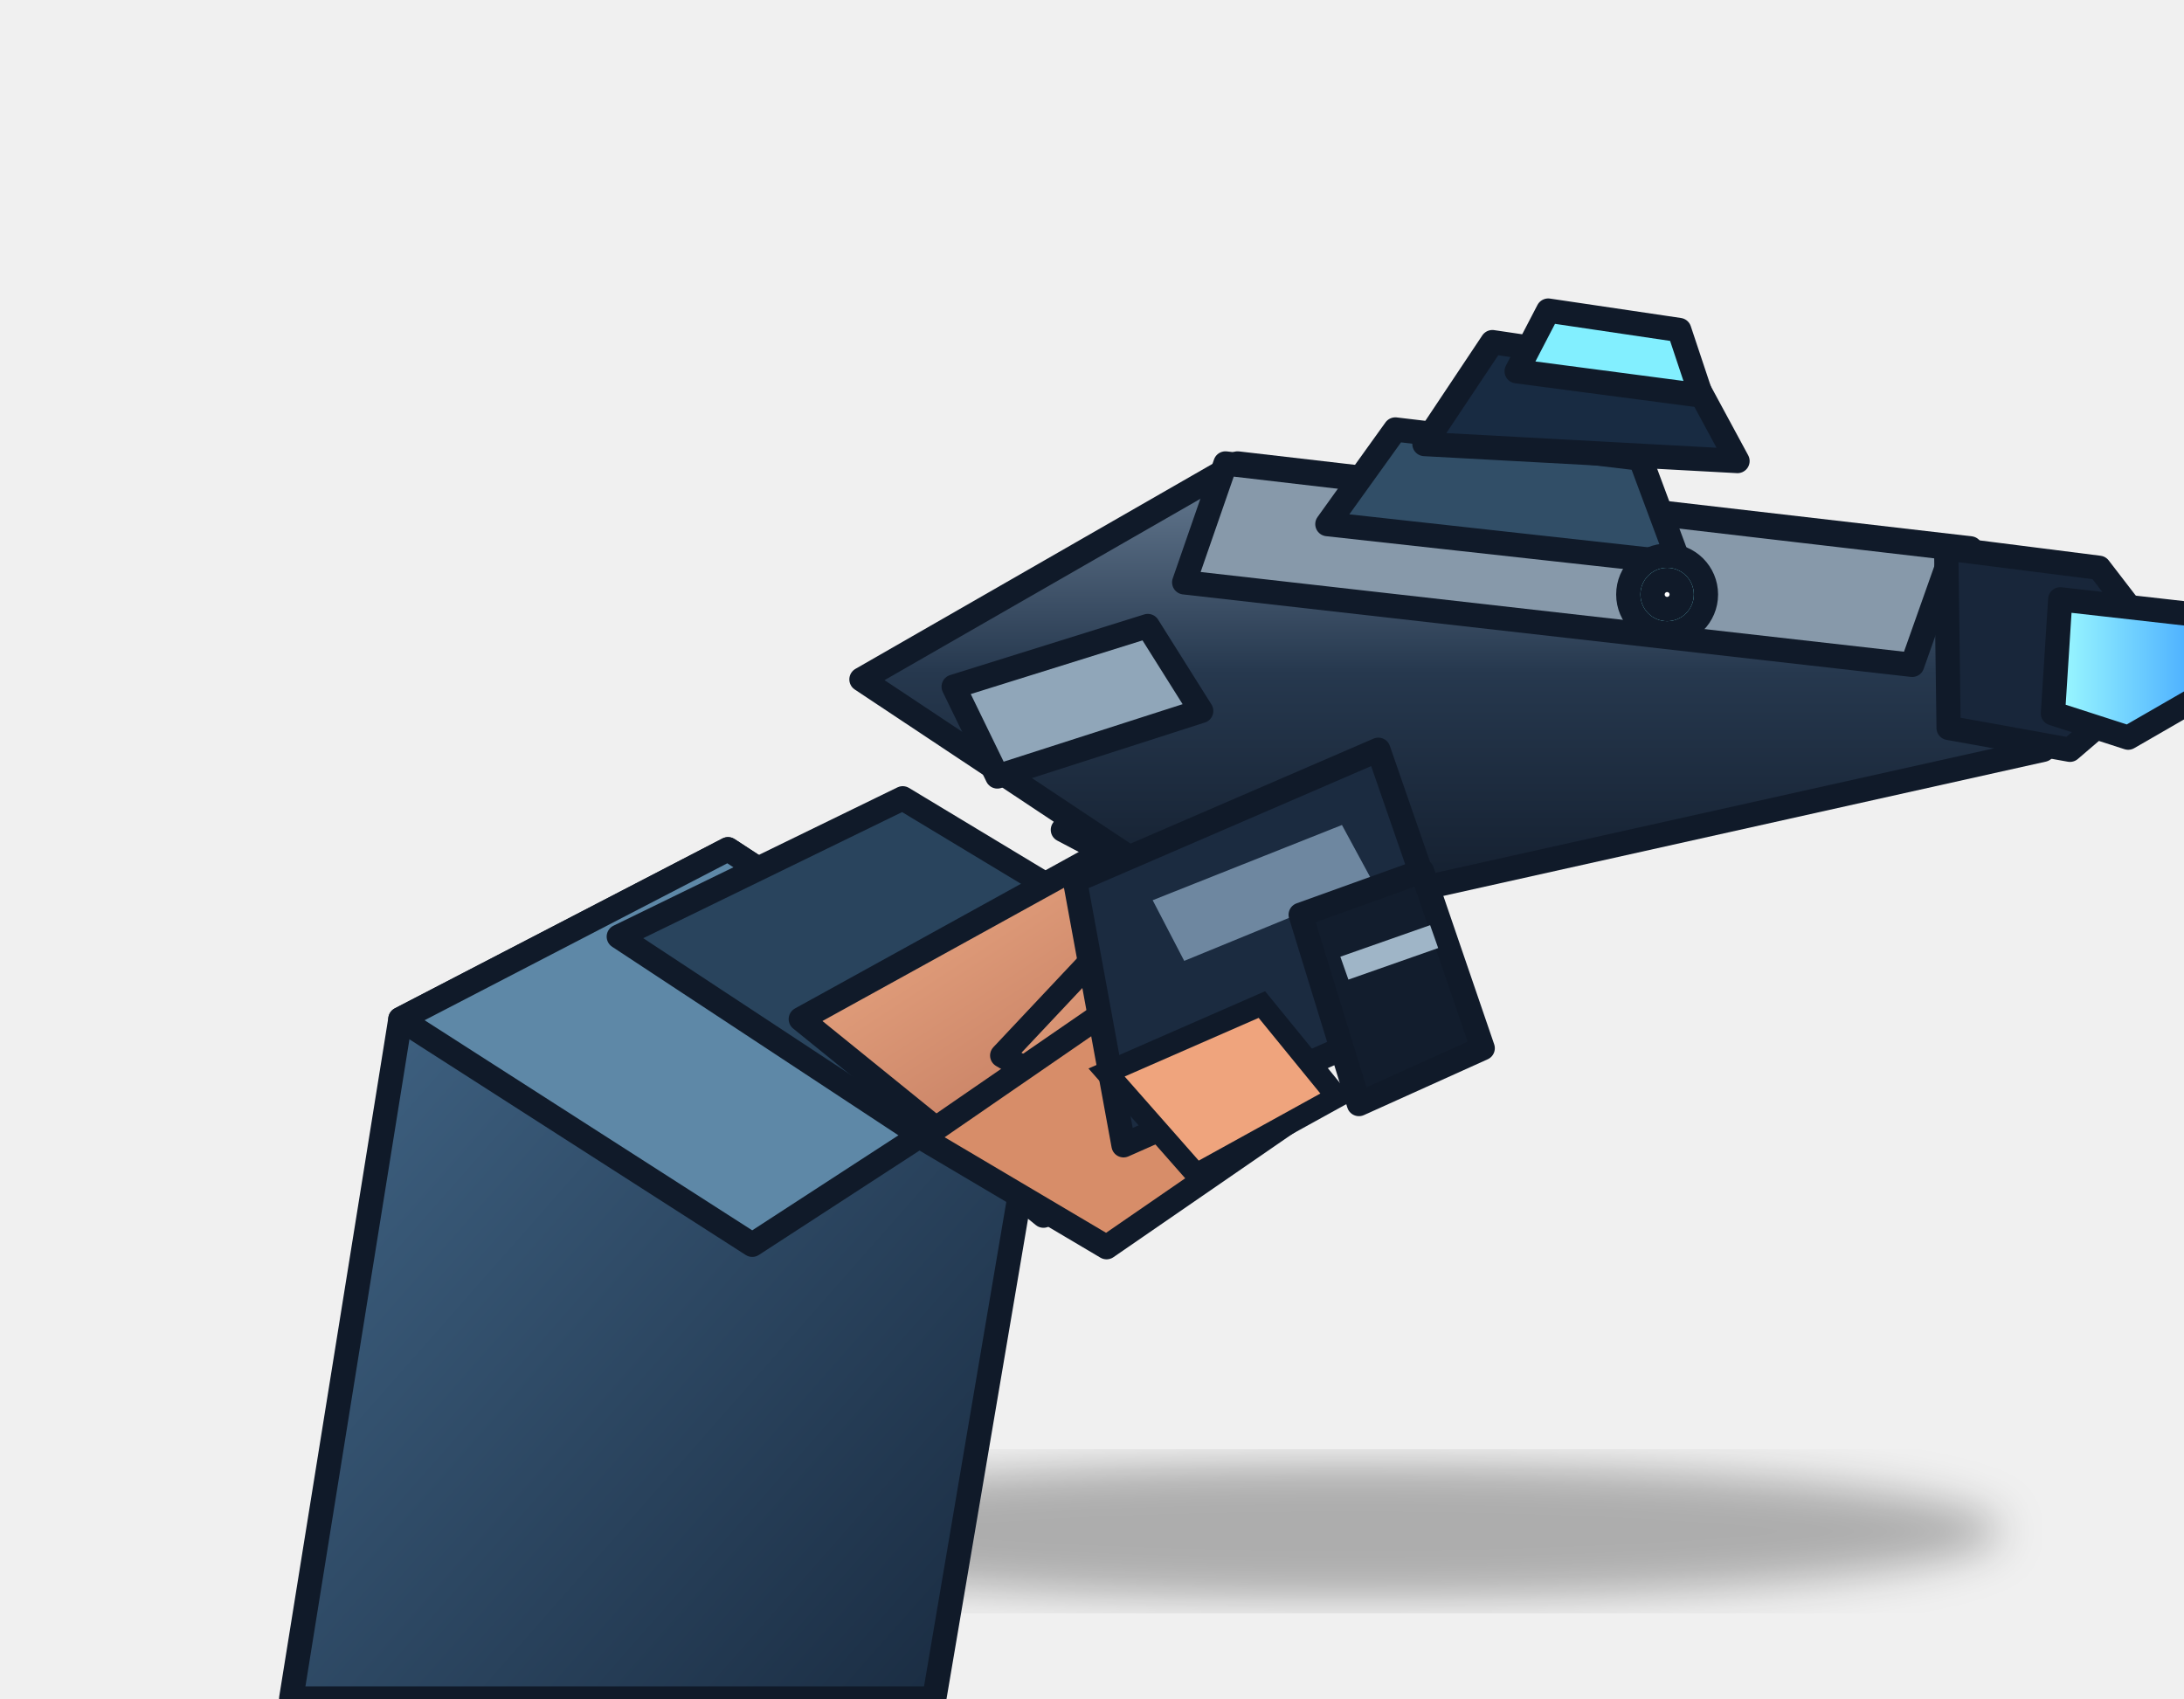
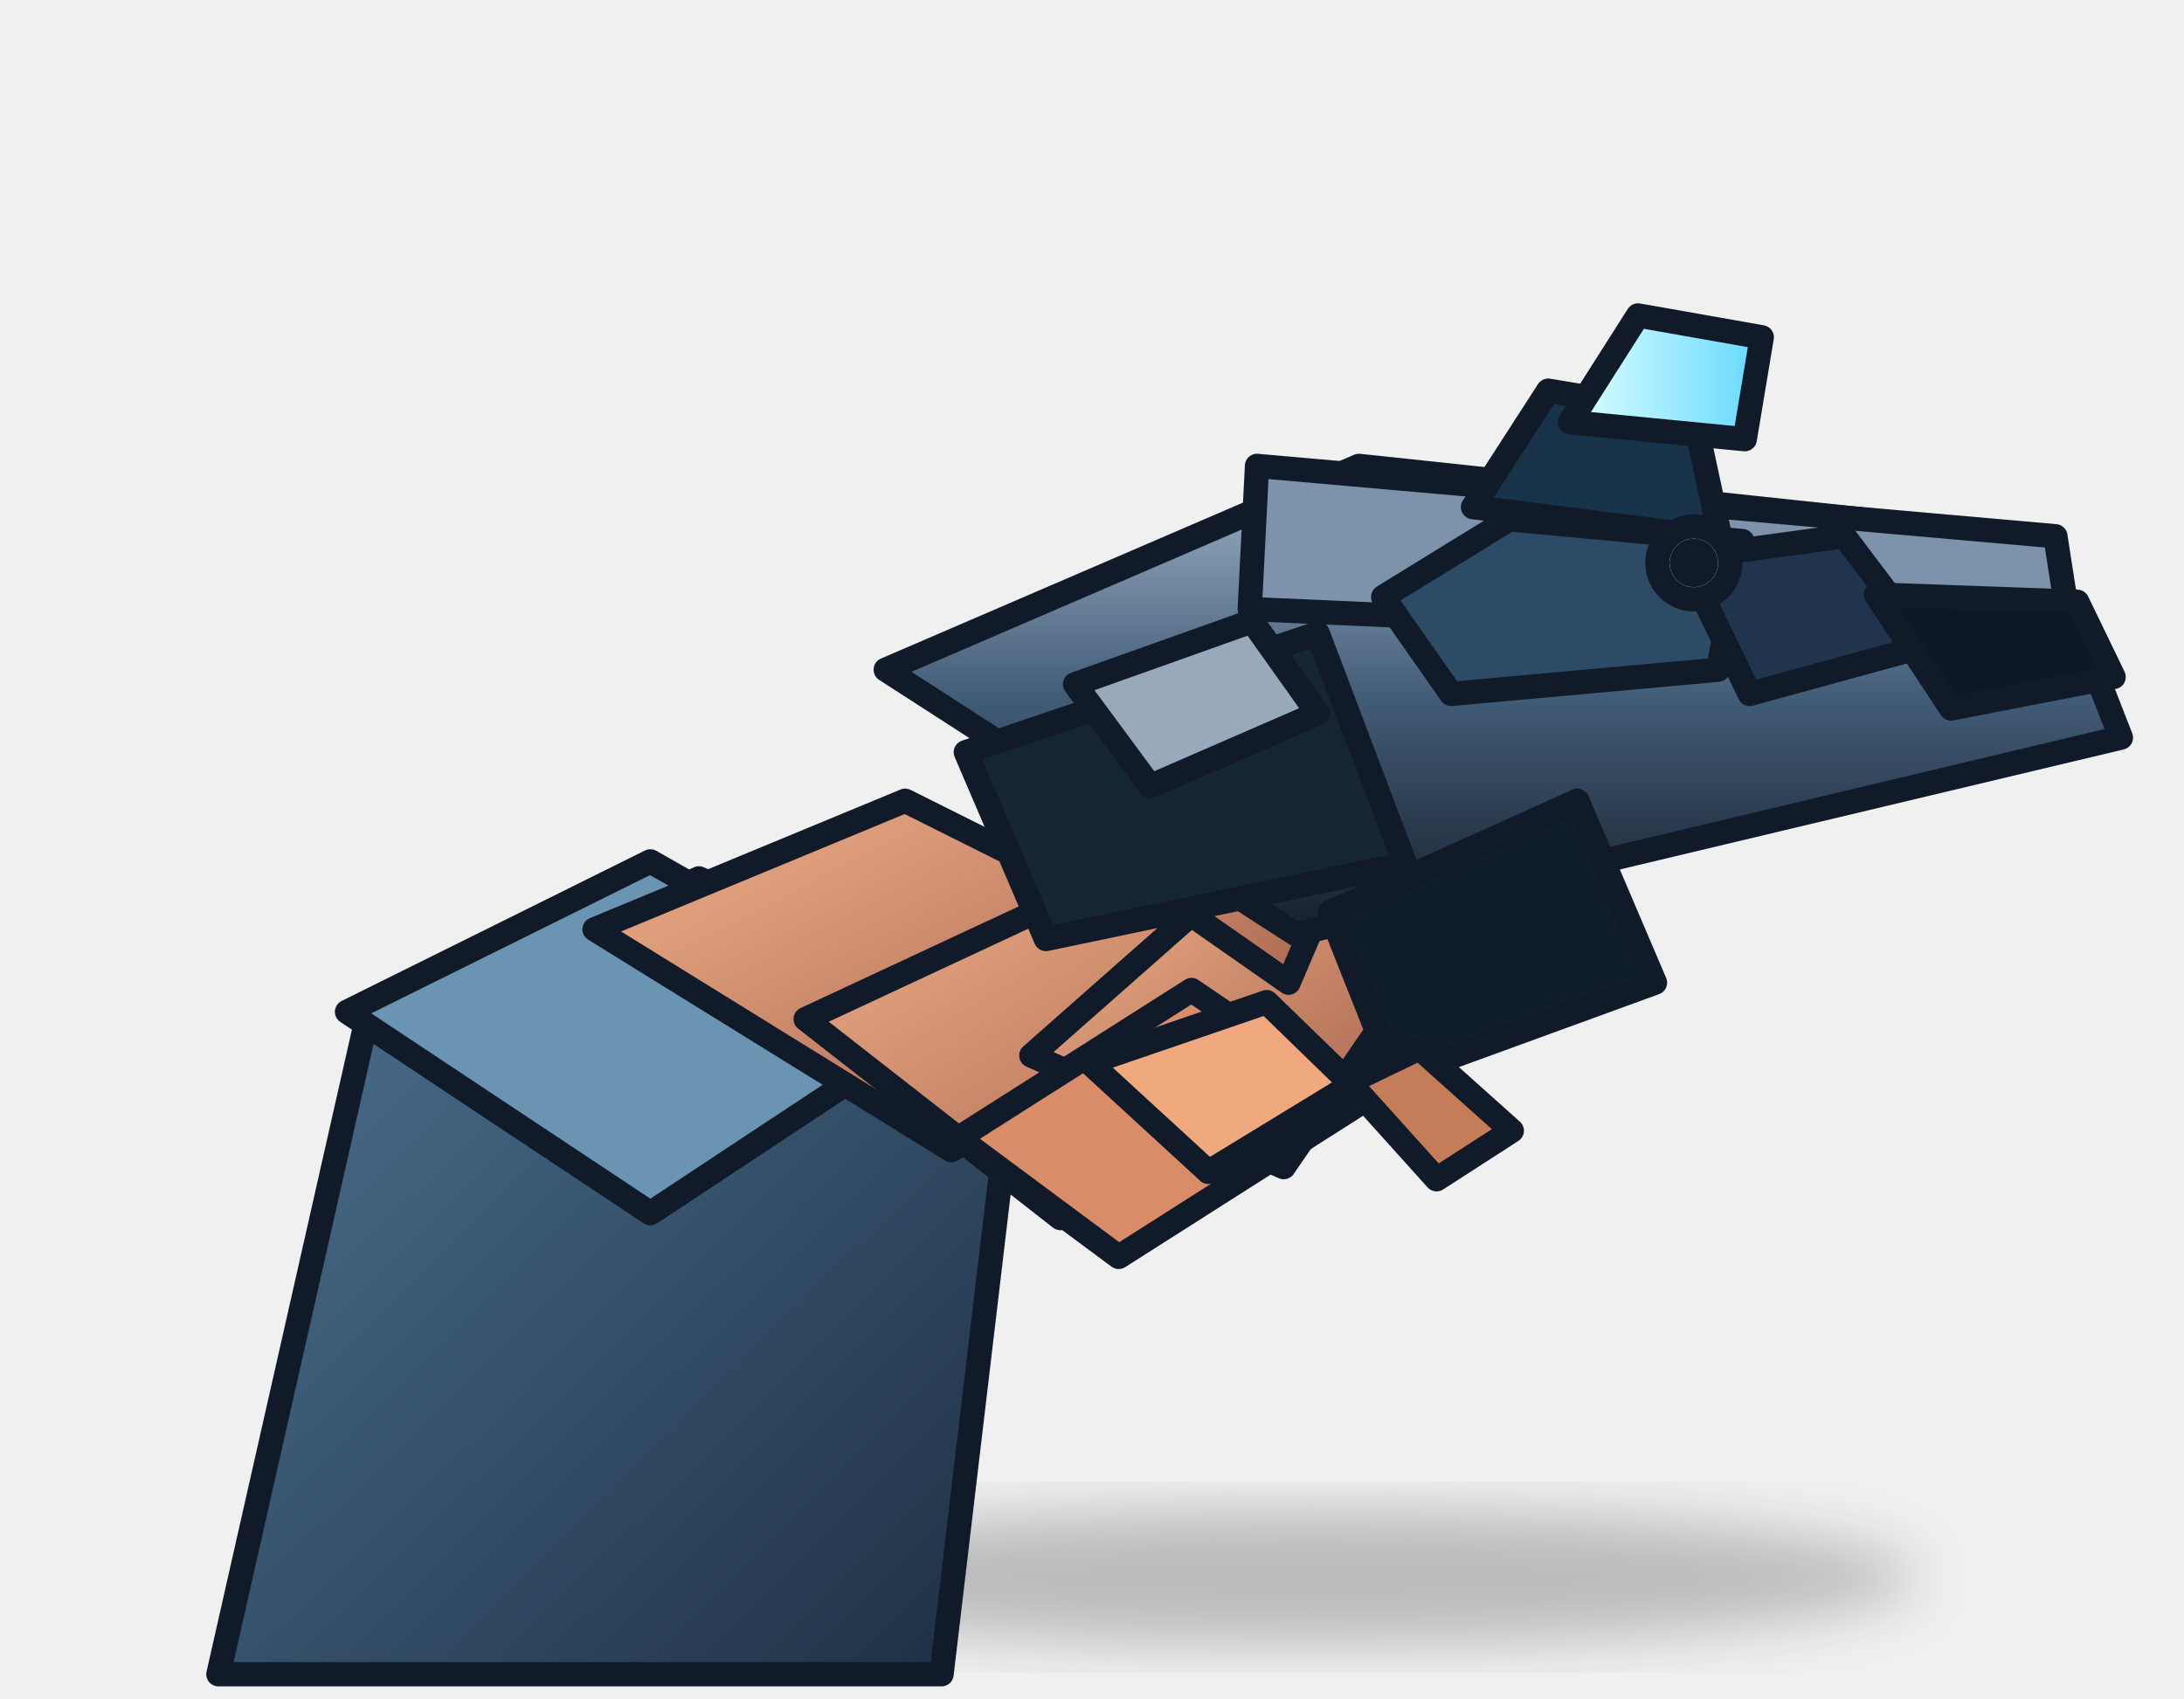
<svg xmlns="http://www.w3.org/2000/svg" viewBox="0 0 900 700">
  <defs>
-     <linearGradient id="skin" x1="0" y1="0" x2="1" y2="1">
-       <stop stop-color="#f2b18a" />
-       <stop offset="1" stop-color="#a75c48" />
+     <linearGradient id="sleeve" x1="0" x2="1" y1="0" y2="1">
+       <stop offset="0" stop-color="#4f7695" />
+       <stop offset="1" stop-color="#1d2d42" />
    </linearGradient>
-     <linearGradient id="sleeve" x1="0" y1="0" x2="1" y2="1">
-       <stop stop-color="#456b8d" />
-       <stop offset="1" stop-color="#17283d" />
+     <linearGradient id="skin" x1="0" x2="1" y1="0" y2="1">
+       <stop offset="0" stop-color="#f2b18a" />
+       <stop offset="1" stop-color="#9e5d48" />
    </linearGradient>
-     <linearGradient id="gun" x1="0" y1="0" x2="0" y2="1">
-       <stop stop-color="#687d94" />
-       <stop offset=".45" stop-color="#26384e" />
-       <stop offset="1" stop-color="#111b2a" />
+     <linearGradient id="metal" x1="0" x2="0" y1="0" y2="1">
+       <stop offset="0" stop-color="#a1b5c9" />
+       <stop offset="0.5" stop-color="#415b77" />
+       <stop offset="1" stop-color="#171f2a" />
    </linearGradient>
-     <linearGradient id="glow">
-       <stop stop-color="#9ffcff" />
-       <stop offset="1" stop-color="#268cff" />
+     <linearGradient id="glow" x1="0" x2="1">
+       <stop offset="0" stop-color="#dfffff" />
+       <stop offset="1" stop-color="#65d9ff" />
    </linearGradient>
-     <filter id="shadow">
-       <feGaussianBlur stdDeviation="9" />
+     <filter id="shadow" x="-20%" y="-20%" width="140%" height="140%">
+       <feGaussianBlur stdDeviation="12" />
    </filter>
  </defs>
-   <ellipse cx="555" cy="631" rx="270" ry="28" fill="#000" opacity=".28" filter="url(#shadow)" />
-   <g stroke="#101a29" stroke-width="10" stroke-linejoin="round">
-     <path d="M120 700 165 420 300 350 430 435 385 700Z" fill="url(#sleeve)" />
-     <path d="m165 420 135-70 130 85-120 78Z" fill="#5e88a7" />
-     <path d="M255 386 372 329 498 405 381 469Z" fill="#29445d" />
-     <path d="M330 420 475 340 575 416 430 501Z" fill="url(#skin)" />
-     <path d="M413 435 492 351 566 389 493 482Z" fill="url(#skin)" />
-     <path d="m438 342 63-91 53 30-25 109Z" fill="url(#skin)" />
-     <path d="M380 469 470 407 546 452 456 514Z" fill="#d78d69" />
-     <path d="m355 280 155-89 302 35 30 83-332 74Z" fill="url(#gun)" />
-     <path d="m505 191 300 35-17 48-300-34Z" fill="#8799aa" />
-     <path d="m802 226 63 8 30 39-42 36-50-9Z" fill="#18263a" />
-     <path d="m849 247 62 7 18 20-52 30-31-10Z" fill="url(#glow)" />
-     <path d="m443 363 125-54 35 101-140 62Z" fill="#1b2b40" />
-     <path d="m475 371 78-31 13 24-78 32Z" fill="#6e87a0" stroke="none" />
-     <path d="m547 216 28-39 101 12 16 43Z" fill="#314e67" />
-     <path d="m587 183 28-42 81 12 20 37Z" fill="#182b42" />
-     <path d="m625 153 13-25 54 8 9 27Z" fill="#82efff" />
-     <path d="m393 283 80-25 22 35-84 27Z" fill="#90a6b9" />
-     <circle cx="687" cy="245" r="16" fill="#85f4ff" />
-     <circle cx="687" cy="245" r="6" fill="#fff" />
-     <path d="m536 377 50-18 25 73-51 23Z" fill="#121d2d" />
-     <path d="m554 399 37-13" stroke="#9fb5c7" />
+   <ellipse cx="540" cy="650" rx="250" ry="28" fill="#000" opacity="0.22" filter="url(#shadow)" />
+   <g stroke="#101a29" stroke-width="10" stroke-linejoin="round" stroke-linecap="round">
+     <path d="M90 690L150 425L288 362L420 420L388 690Z" fill="url(#sleeve)" />
+     <path d="M143 417L268 355L386 422L268 500Z" fill="#6a94b2" />
+     <path d="M245 383L373 330L519 403L392 474Z" fill="url(#skin)" />
+     <path d="M332 420L495 344L595 403L437 502Z" fill="url(#skin)" />
+     <path d="M425 435L510 360L590 392L529 481Z" fill="url(#skin)" />
+     <path d="M448 347L516 263L578 295L531 405Z" fill="url(#skin)" />
+     <path d="M395 469L491 408L560 455L461 518Z" fill="#d88d68" />
+     <path d="M365 276L560 192L842 222L874 304L534 385Z" fill="url(#metal)" />
+     <path d="M518 192L847 221L854 266L515 251Z" fill="#7d93ab" />
+     <path d="M398 310L543 261L579 356L431 387Z" fill="#152534" />
+     <path d="M548 376L650 330L682 405L575 444Z" fill="#101d2d" />
+     <path d="M570 246L622 214L718 223L708 276L598 286Z" fill="#2d4b66" />
+     <path d="M607 209L638 161L698 171L709 222Z" fill="#18324a" />
+     <path d="M647 174L675 130L726 139L719 181Z" fill="url(#glow)" />
+     <path d="M694 230L760 221L794 266L721 286Z" fill="#20344d" />
+     <path d="M443 282L516 256L543 294L474 324Z" fill="#98a9bb" />
+     <circle cx="698" cy="232" r="15" fill="#88fff3" />
+     <circle cx="698" cy="232" r="5" fill="#ffffff" />
+     <path d="M449 438L522 413L557 447L498 483Z" fill="#f0a97e" />
+     <path d="M556 446L585 432L623 466L592 486Z" fill="#c57c59" />
+     <path d="M773 245L856 248L871 279L804 292Z" fill="#0d1827" />
  </g>
-   <path d="M456 442 520 414 551 452 493 484Z" fill="#efa47d" stroke="#101a29" stroke-width="9" />
</svg>
